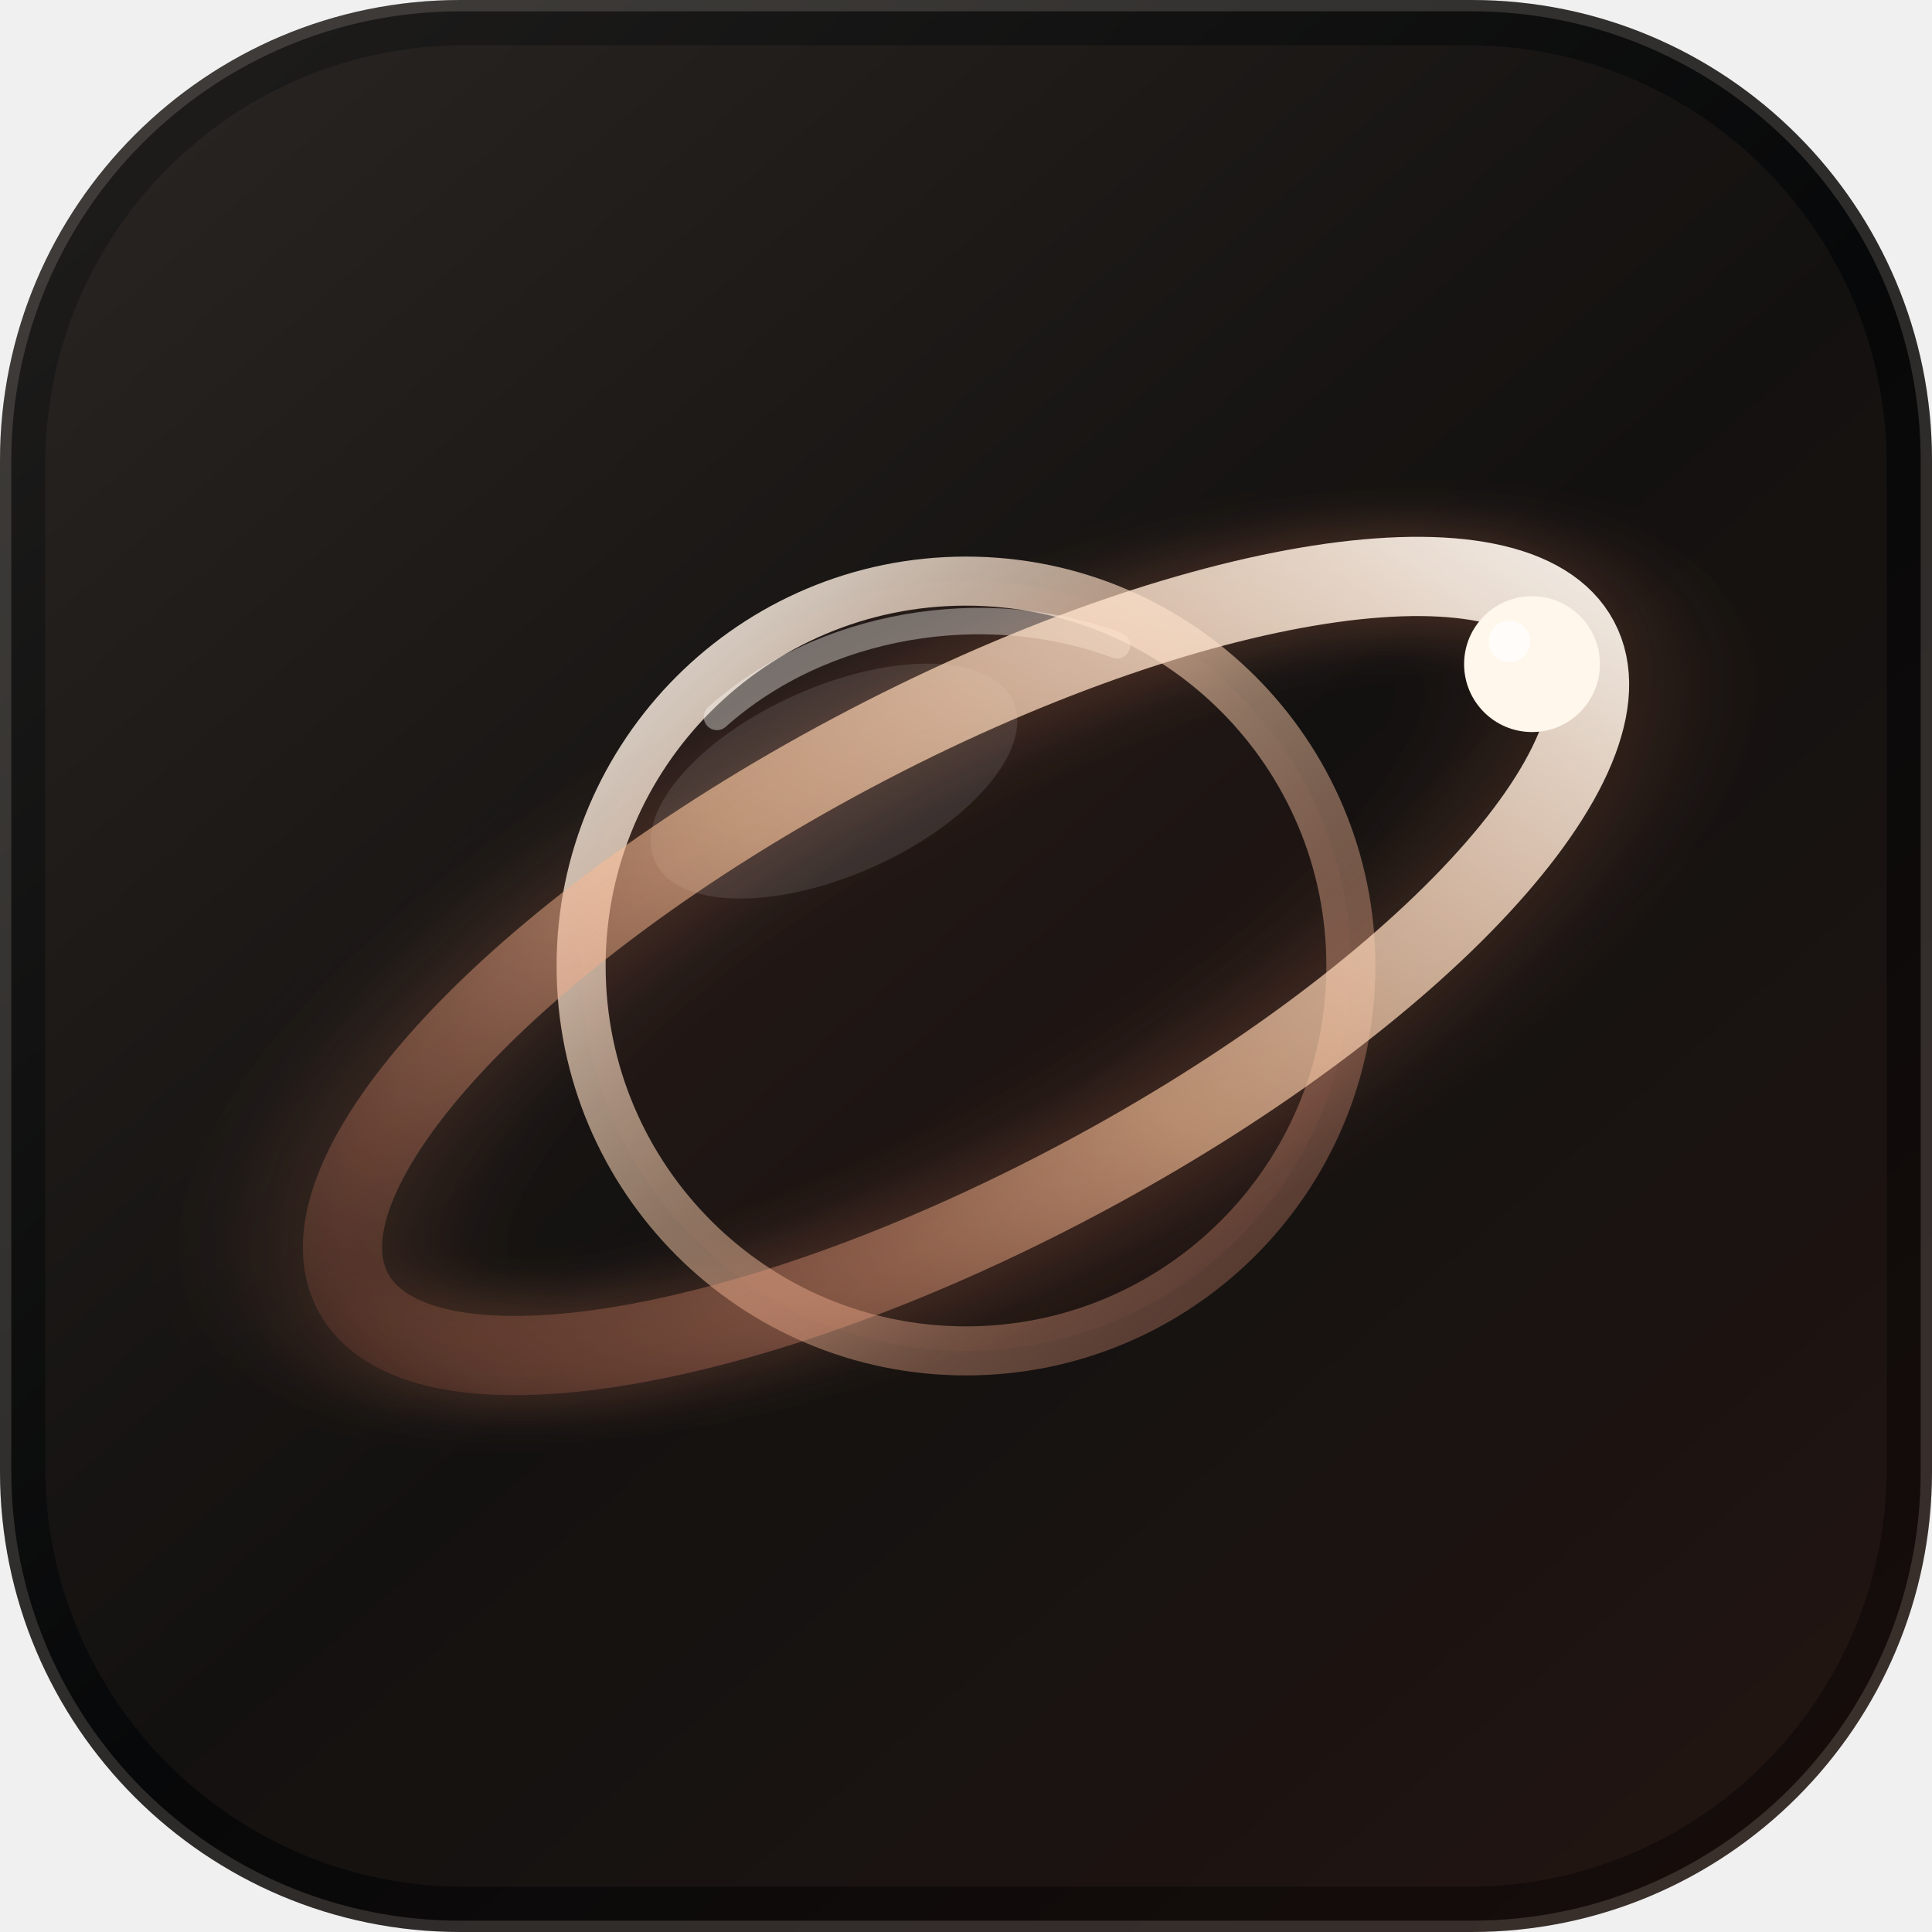
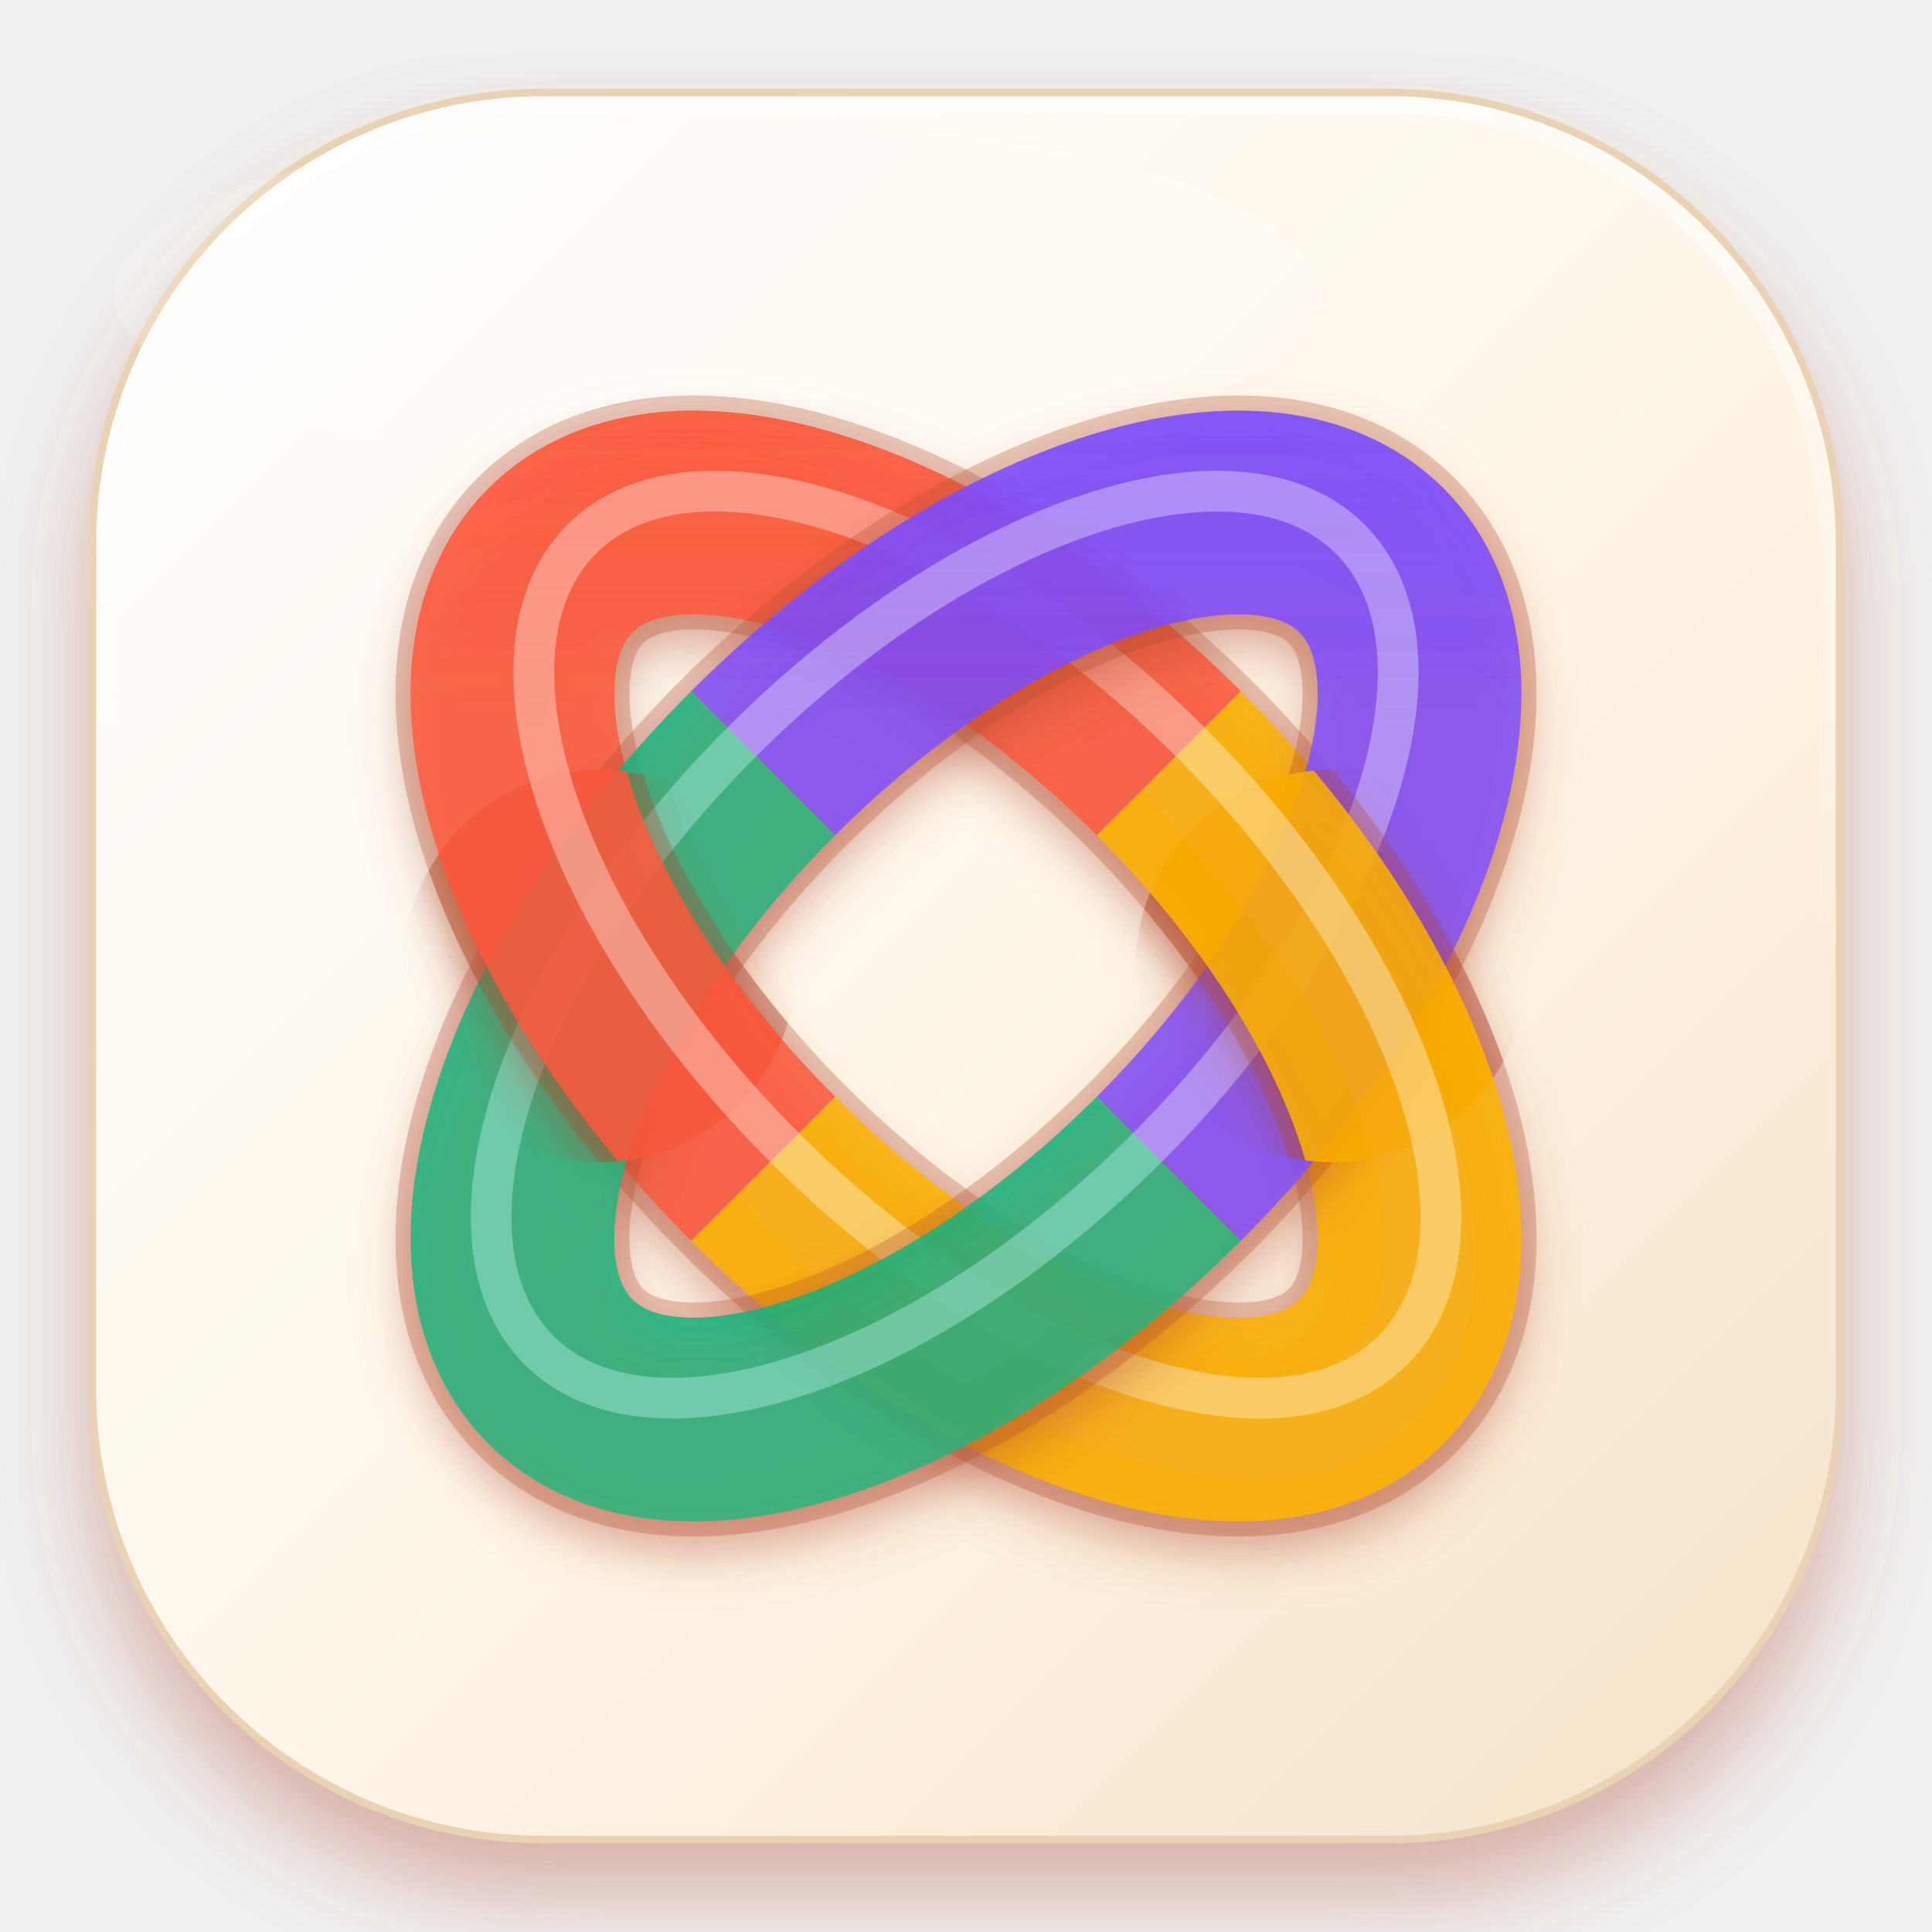
- <svg xmlns="http://www.w3.org/2000/svg" width="512" height="512" viewBox="0 0 512 512" fill="none">
+ <svg xmlns="http://www.w3.org/2000/svg" width="512" height="512" viewBox="0 0 512 512">
  <defs>
-     <linearGradient id="bg" x1="54" y1="28" x2="458" y2="492" gradientUnits="userSpaceOnUse">
-       <stop stop-color="#1C1B1A" />
-       <stop offset=".52" stop-color="#070809" />
-       <stop offset="1" stop-color="#160D0B" />
+     <linearGradient id="tile" x1="0" y1="0" x2="1" y2="1">
+       <stop offset="0" stop-color="#FFFFFF" />
+       <stop offset=".5" stop-color="#FFF7EA" />
+       <stop offset="1" stop-color="#F6E2C8" />
    </linearGradient>
-     <radialGradient id="ambient" cx="0" cy="0" r="1" gradientTransform="translate(116 83) rotate(47) scale(433)">
-       <stop stop-color="#FFF8F0" stop-opacity=".13" />
-       <stop offset=".44" stop-color="#FFB17E" stop-opacity=".018" />
-       <stop offset="1" stop-color="#D35F47" stop-opacity=".16" />
-     </radialGradient>
-     <radialGradient id="glass" cx="0" cy="0" r="1" gradientTransform="translate(214 197) rotate(48) scale(191)">
-       <stop stop-color="#FFF9F1" stop-opacity=".44" />
-       <stop offset=".42" stop-color="#F7B98B" stop-opacity=".2" />
-       <stop offset="1" stop-color="#C65E48" stop-opacity=".055" />
-     </radialGradient>
-     <linearGradient id="glassEdge" x1="159" y1="150" x2="372" y2="382" gradientUnits="userSpaceOnUse">
-       <stop stop-color="#FFFDF8" stop-opacity=".92" />
-       <stop offset=".43" stop-color="#FFD3B1" stop-opacity=".52" />
-       <stop offset="1" stop-color="#DF795E" stop-opacity=".19" />
+     <linearGradient id="rim" x1="0" y1="0" x2="0" y2="1">
+       <stop offset="0" stop-color="#fff" stop-opacity=".6" />
+       <stop offset=".5" stop-color="#fff" stop-opacity="0" />
    </linearGradient>
-     <linearGradient id="orbit" x1="87" y1="348" x2="429" y2="168" gradientUnits="userSpaceOnUse">
-       <stop stop-color="#D86D55" stop-opacity=".1" />
-       <stop offset=".49" stop-color="#FFC89E" stop-opacity=".62" />
-       <stop offset="1" stop-color="#FFFDF8" stop-opacity=".95" />
+     <linearGradient id="l0" gradientUnits="userSpaceOnUse" x1="90" y1="90" x2="210" y2="210">
+       <stop offset="0" stop-color="#FF5A3C" />
+       <stop offset="1" stop-color="#FF5A3C" stop-opacity=".82" />
    </linearGradient>
-     <filter id="softGlow" x="37" y="73" width="438" height="366" filterUnits="userSpaceOnUse">
-       <feGaussianBlur stdDeviation="13" />
+     <linearGradient id="l1" gradientUnits="userSpaceOnUse" x1="420" y1="90" x2="300" y2="210">
+       <stop offset="0" stop-color="#7C4DFF" />
+       <stop offset="1" stop-color="#7C4DFF" stop-opacity=".82" />
+     </linearGradient>
+     <linearGradient id="l2" gradientUnits="userSpaceOnUse" x1="90" y1="420" x2="210" y2="300">
+       <stop offset="0" stop-color="#FFB400" />
+       <stop offset="1" stop-color="#FFB400" stop-opacity=".82" />
+     </linearGradient>
+     <linearGradient id="l3" gradientUnits="userSpaceOnUse" x1="420" y1="420" x2="300" y2="300">
+       <stop offset="0" stop-color="#00B37E" />
+       <stop offset="1" stop-color="#00B37E" stop-opacity=".82" />
+     </linearGradient>
+     <filter id="lift" x="-20%" y="-20%" width="140%" height="150%">
+       <feDropShadow dx="0" dy="14" stdDeviation="12" flood-color="#B2492F" flood-opacity=".38" />
    </filter>
+     <filter id="drop" x="-30%" y="-30%" width="160%" height="170%">
+       <feDropShadow dx="0" dy="7" stdDeviation="6" flood-color="#B2492F" flood-opacity=".5" />
+     </filter>
+     <clipPath id="over">
+       <circle cx="353" cy="256" r="52" />
+       <circle cx="159" cy="256" r="52" />
+     </clipPath>
  </defs>
-   <rect width="512" height="512" rx="122" fill="url(#bg)" />
-   <rect x="1.5" y="1.5" width="509" height="509" rx="120.5" stroke="#FFF2E7" stroke-opacity=".15" stroke-width="3" />
-   <rect x="12" y="12" width="488" height="488" rx="111" fill="url(#ambient)" />
-   <ellipse cx="256" cy="256" rx="184" ry="64" transform="rotate(-28 256 256)" stroke="#EA8767" stroke-opacity=".2" stroke-width="31" filter="url(#softGlow)" />
-   <circle cx="256" cy="256" r="102" fill="url(#glass)" stroke="url(#glassEdge)" stroke-width="13" />
-   <ellipse cx="221" cy="207" rx="52" ry="25" transform="rotate(-24 221 207)" fill="#FFFDF8" fill-opacity=".105" />
-   <path d="M190 190C218 165 261 158 296 171" stroke="#FFFDF8" stroke-opacity=".38" stroke-width="7" stroke-linecap="round" />
-   <ellipse cx="256" cy="256" rx="184" ry="64" transform="rotate(-28 256 256)" stroke="url(#orbit)" stroke-width="21" />
-   <circle cx="406" cy="176" r="18" fill="#FFF7EB" />
-   <circle cx="400" cy="170" r="5.5" fill="white" fill-opacity=".68" />
+   <rect x="28" y="22" width="456" height="456" rx="118" fill="#B2492F" opacity=".0" />
+   <rect x="24" y="24" width="464" height="464" rx="120" fill="url(#tile)" filter="url(#lift)" />
+   <rect x="27" y="27" width="458" height="458" rx="117" fill="none" stroke="url(#rim)" stroke-width="6" />
+   <rect x="24.5" y="24.5" width="463" height="463" rx="119.5" fill="none" stroke="#EAD3B5" stroke-width="2" />
+   <ellipse cx="190" cy="78" rx="160" ry="46" fill="#fff" opacity=".16" />
+   <g transform="translate(256 256) scale(1) translate(-256 -256)">
+     <g filter="url(#drop)">
+       <g transform="rotate(45 256 256)">
+         <ellipse cx="256" cy="256" rx="152" ry="76" fill="none" stroke="#B2492F" stroke-opacity=".3" stroke-width="62" />
+         <path d="M256 180A152 76 0 0 1 256 332" fill="none" stroke="url(#l2)" stroke-width="54" />
+         <path d="M256 332A152 76 0 0 1 256 180" fill="none" stroke="url(#l0)" stroke-width="54" />
+         <ellipse cx="256" cy="248" rx="152" ry="76" fill="none" stroke="#fff" stroke-opacity=".34" stroke-width="10.8" />
+       </g>
+     </g>
+     <g filter="url(#drop)">
+       <g transform="rotate(-45 256 256)">
+         <ellipse cx="256" cy="256" rx="152" ry="76" fill="none" stroke="#B2492F" stroke-opacity=".3" stroke-width="62" />
+         <path d="M256 180A152 76 0 0 1 256 332" fill="none" stroke="url(#l1)" stroke-width="54" />
+         <path d="M256 332A152 76 0 0 1 256 180" fill="none" stroke="url(#l3)" stroke-width="54" />
+         <ellipse cx="256" cy="248" rx="152" ry="76" fill="none" stroke="#fff" stroke-opacity=".34" stroke-width="10.8" />
+       </g>
+     </g>
+     <g clip-path="url(#over)" filter="url(#drop)">
+       <g transform="rotate(45 256 256)">
+         <ellipse cx="256" cy="256" rx="152" ry="76" fill="none" stroke="#B2492F" stroke-opacity=".3" stroke-width="62" />
+         <path d="M256 180A152 76 0 0 1 256 332" fill="none" stroke="url(#l2)" stroke-width="54" />
+         <path d="M256 332A152 76 0 0 1 256 180" fill="none" stroke="url(#l0)" stroke-width="54" />
+         <ellipse cx="256" cy="248" rx="152" ry="76" fill="none" stroke="#fff" stroke-opacity=".34" stroke-width="10.8" />
+       </g>
+     </g>
+   </g>
</svg>
